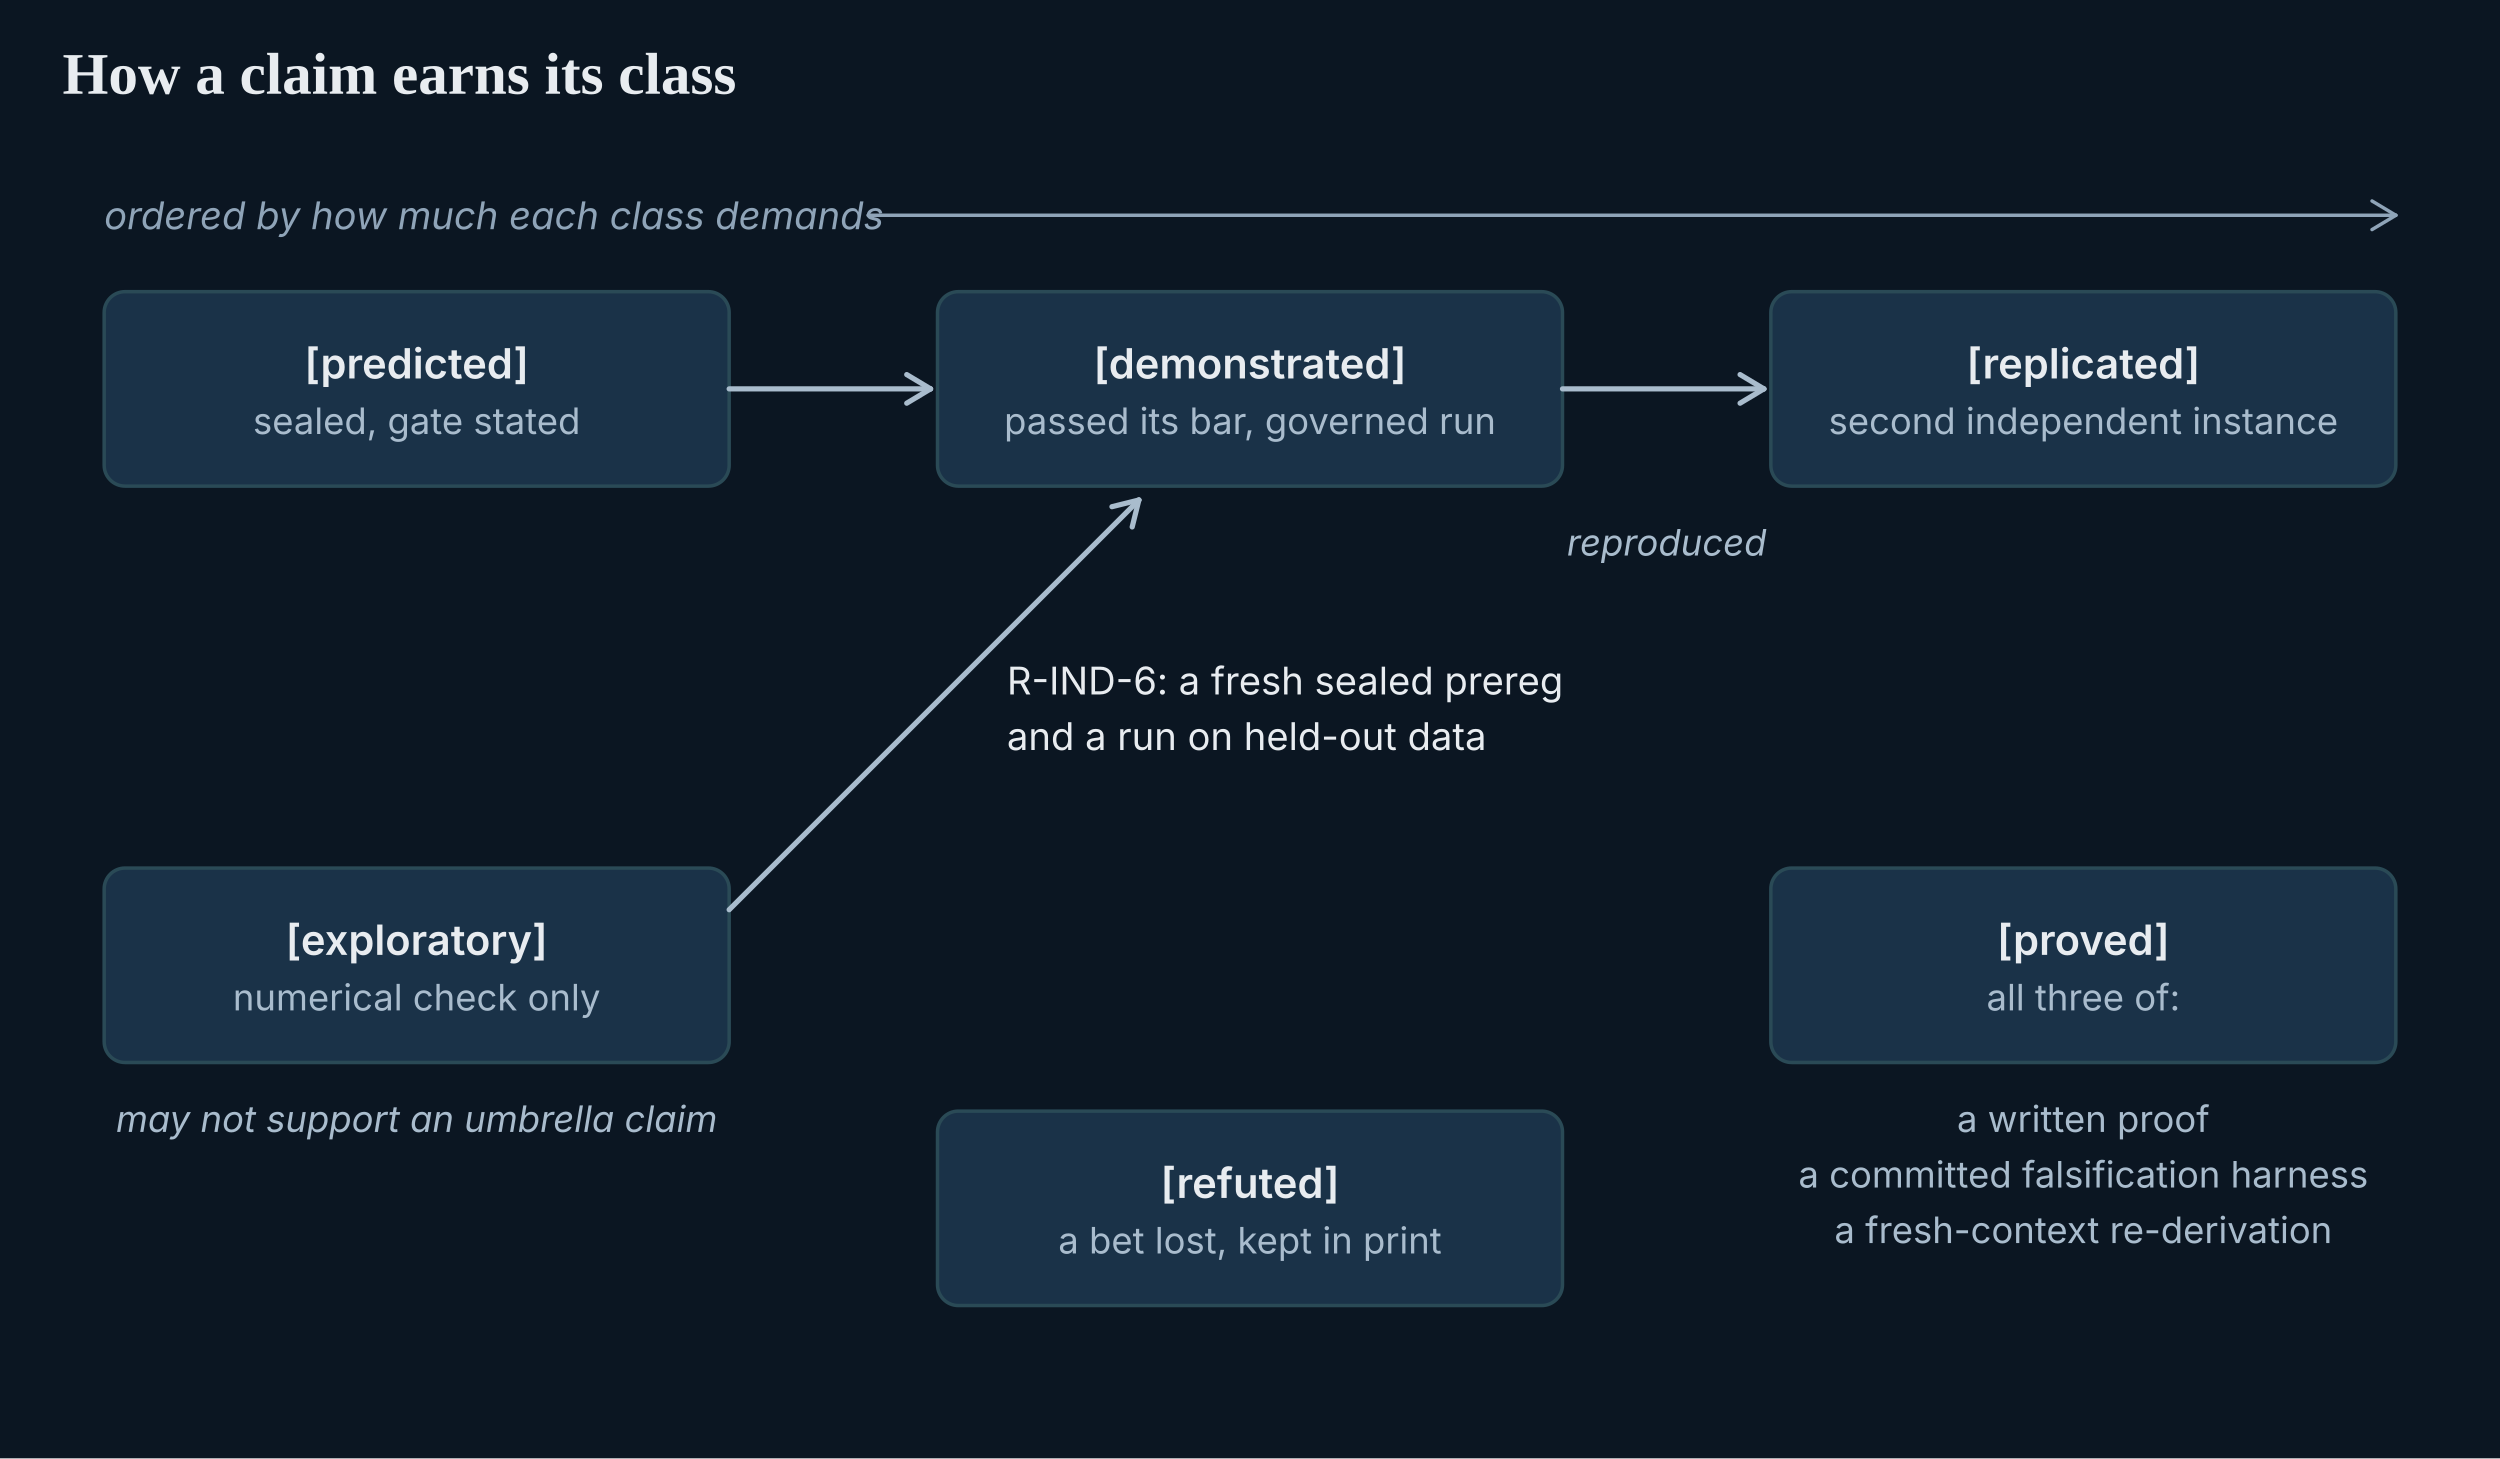
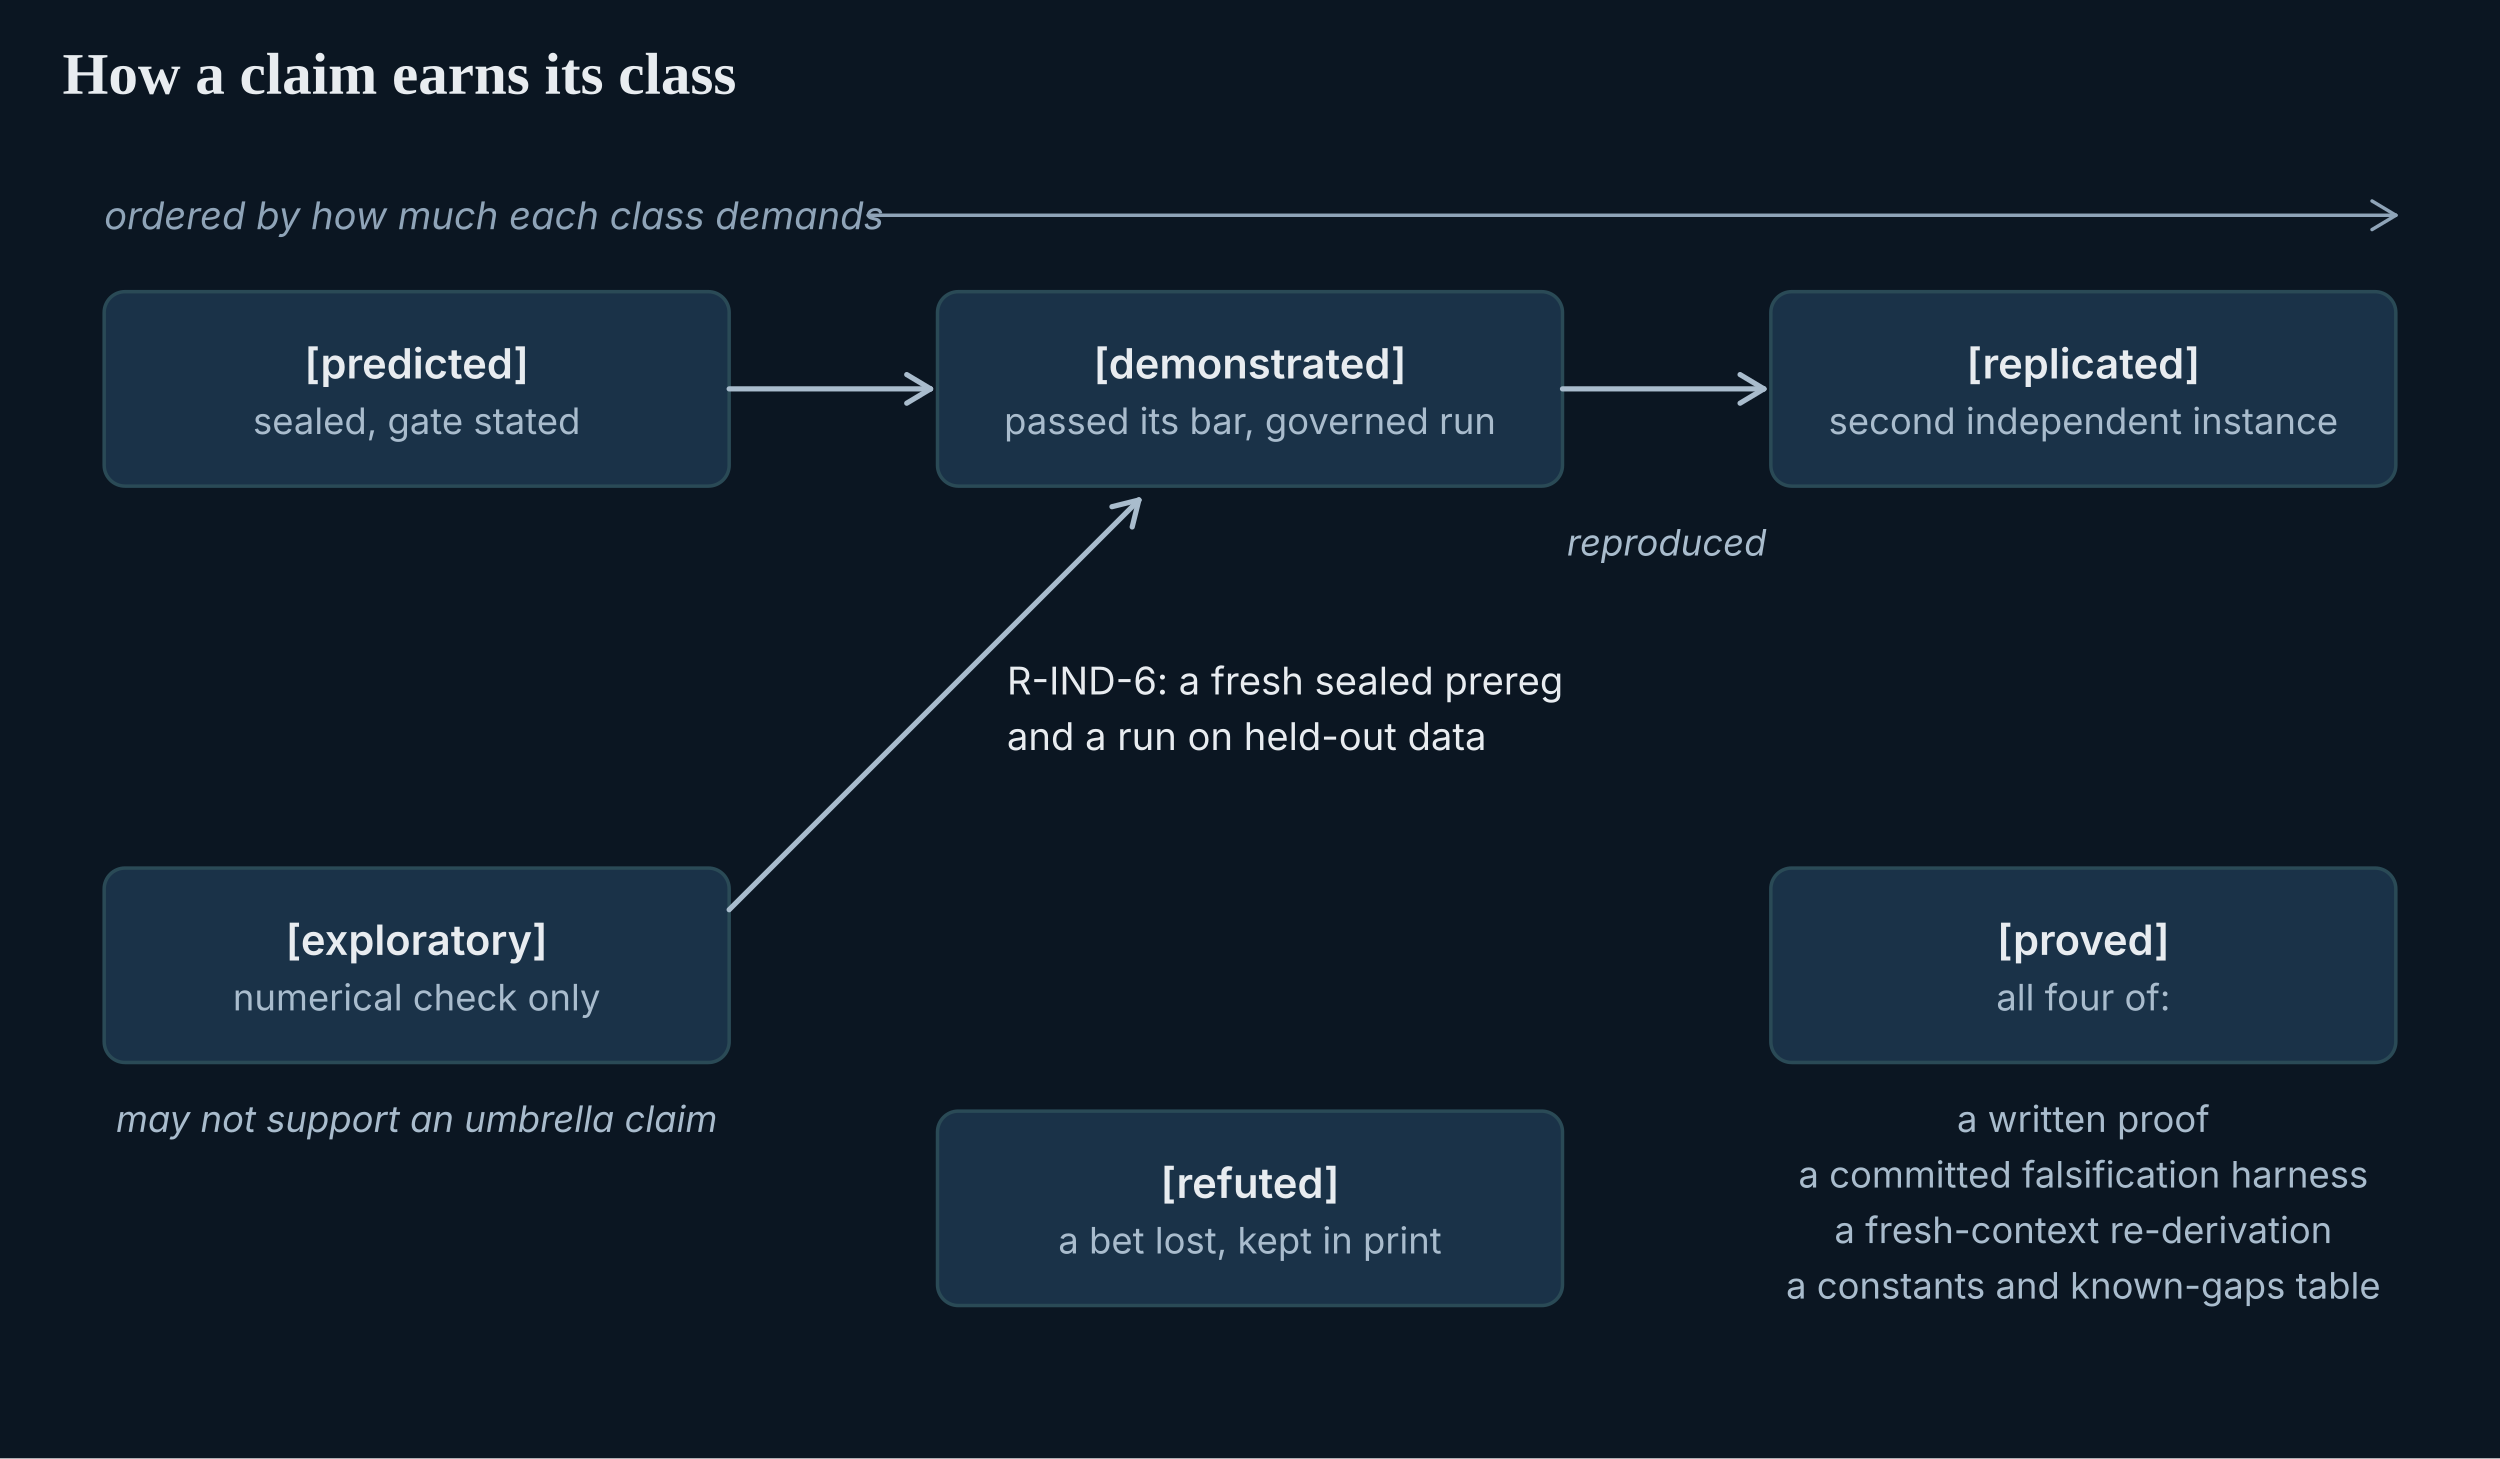
<svg xmlns="http://www.w3.org/2000/svg" width="720" height="420" viewBox="0 0 720 420" role="img" aria-label="How a claim earns its class">
  <rect width="100%" height="100%" fill="#0b1622" />
  <text x="18" y="27" font-family="'Crimson Pro', Georgia, 'Times New Roman', serif" font-size="17" font-weight="600" fill="#e8ecf0">How a claim earns its class</text>
  <text x="30.00" y="66.00" font-family="Inter, -apple-system, 'Segoe UI', Helvetica, Arial, sans-serif" font-size="11" fill="#8fa4b8" text-anchor="start" font-weight="normal" font-style="italic">ordered by how much each class demands</text>
  <line x1="250.00" y1="62.00" x2="690.00" y2="62.00" stroke="#8fa4b8" stroke-width="1" stroke-linecap="round" stroke-opacity="1.0" />
  <line x1="690.00" y1="62.00" x2="683.14" y2="66.12" stroke="#8fa4b8" stroke-width="1" stroke-linecap="round" stroke-opacity="1.0" />
  <line x1="690.00" y1="62.00" x2="683.14" y2="57.88" stroke="#8fa4b8" stroke-width="1" stroke-linecap="round" stroke-opacity="1.0" />
  <rect x="30.00" y="84.00" width="180.00" height="56.00" rx="6" fill="#1a3248" stroke="#2a4a56" stroke-width="1" />
  <text x="120.00" y="109.00" font-family="Inter, -apple-system, 'Segoe UI', Helvetica, Arial, sans-serif" font-size="12" fill="#e8ecf0" text-anchor="middle" font-weight="600">[predicted]</text>
  <text x="120.00" y="125.00" font-family="Inter, -apple-system, 'Segoe UI', Helvetica, Arial, sans-serif" font-size="10.5" fill="#a9bccd" text-anchor="middle" font-weight="normal">sealed, gate stated</text>
  <rect x="270.00" y="84.00" width="180.00" height="56.00" rx="6" fill="#1a3248" stroke="#2a4a56" stroke-width="1" />
  <text x="360.00" y="109.00" font-family="Inter, -apple-system, 'Segoe UI', Helvetica, Arial, sans-serif" font-size="12" fill="#e8ecf0" text-anchor="middle" font-weight="600">[demonstrated]</text>
  <text x="360.00" y="125.00" font-family="Inter, -apple-system, 'Segoe UI', Helvetica, Arial, sans-serif" font-size="10.5" fill="#a9bccd" text-anchor="middle" font-weight="normal">passed its bar, governed run</text>
  <rect x="510.00" y="84.00" width="180.00" height="56.00" rx="6" fill="#1a3248" stroke="#2a4a56" stroke-width="1" />
  <text x="600.00" y="109.00" font-family="Inter, -apple-system, 'Segoe UI', Helvetica, Arial, sans-serif" font-size="12" fill="#e8ecf0" text-anchor="middle" font-weight="600">[replicated]</text>
  <text x="600.00" y="125.00" font-family="Inter, -apple-system, 'Segoe UI', Helvetica, Arial, sans-serif" font-size="10.5" fill="#a9bccd" text-anchor="middle" font-weight="normal">second independent instance</text>
  <line x1="210.00" y1="112.00" x2="268.00" y2="112.00" stroke="#a9bccd" stroke-width="1.5" stroke-linecap="round" stroke-opacity="1.0" />
  <line x1="268.00" y1="112.00" x2="261.14" y2="116.12" stroke="#a9bccd" stroke-width="1.5" stroke-linecap="round" stroke-opacity="1.0" />
  <line x1="268.00" y1="112.00" x2="261.14" y2="107.88" stroke="#a9bccd" stroke-width="1.5" stroke-linecap="round" stroke-opacity="1.0" />
  <line x1="450.00" y1="112.00" x2="508.00" y2="112.00" stroke="#a9bccd" stroke-width="1.5" stroke-linecap="round" stroke-opacity="1.0" />
  <line x1="508.00" y1="112.00" x2="501.14" y2="116.12" stroke="#a9bccd" stroke-width="1.5" stroke-linecap="round" stroke-opacity="1.0" />
  <line x1="508.00" y1="112.00" x2="501.14" y2="107.88" stroke="#a9bccd" stroke-width="1.5" stroke-linecap="round" stroke-opacity="1.0" />
  <text x="480.00" y="160.00" font-family="Inter, -apple-system, 'Segoe UI', Helvetica, Arial, sans-serif" font-size="10.5" fill="#a9bccd" text-anchor="middle" font-weight="normal" font-style="italic">reproduced</text>
  <rect x="30.00" y="250.00" width="180.00" height="56.00" rx="6" fill="#1a3248" stroke="#2a4a56" stroke-width="1" />
  <text x="120.00" y="275.00" font-family="Inter, -apple-system, 'Segoe UI', Helvetica, Arial, sans-serif" font-size="12" fill="#e8ecf0" text-anchor="middle" font-weight="600">[exploratory]</text>
  <text x="120.00" y="291.00" font-family="Inter, -apple-system, 'Segoe UI', Helvetica, Arial, sans-serif" font-size="10.5" fill="#a9bccd" text-anchor="middle" font-weight="normal">numerical check only</text>
  <text x="120.00" y="326.00" font-family="Inter, -apple-system, 'Segoe UI', Helvetica, Arial, sans-serif" font-size="10.5" fill="#a9bccd" text-anchor="middle" font-weight="normal" font-style="italic">may not support an umbrella claim</text>
  <line x1="210.00" y1="262.00" x2="328.00" y2="144.00" stroke="#a9bccd" stroke-width="1.5" stroke-linecap="round" stroke-opacity="1.0" />
  <line x1="328.00" y1="144.00" x2="326.07" y2="151.76" stroke="#a9bccd" stroke-width="1.5" stroke-linecap="round" stroke-opacity="1.0" />
  <line x1="328.00" y1="144.00" x2="320.24" y2="145.93" stroke="#a9bccd" stroke-width="1.5" stroke-linecap="round" stroke-opacity="1.0" />
  <text x="290.00" y="200.00" font-family="Inter, -apple-system, 'Segoe UI', Helvetica, Arial, sans-serif" font-size="11" fill="#e8ecf0" text-anchor="start" font-weight="normal">R-IND-6: a fresh sealed prereg</text>
  <text x="290.00" y="216.00" font-family="Inter, -apple-system, 'Segoe UI', Helvetica, Arial, sans-serif" font-size="11" fill="#e8ecf0" text-anchor="start" font-weight="normal">and a run on held-out data</text>
  <rect x="510.00" y="250.00" width="180.00" height="56.00" rx="6" fill="#1a3248" stroke="#2a4a56" stroke-width="1" />
  <text x="600.00" y="275.00" font-family="Inter, -apple-system, 'Segoe UI', Helvetica, Arial, sans-serif" font-size="12" fill="#e8ecf0" text-anchor="middle" font-weight="600">[proved]</text>
-   <text x="600.00" y="291.00" font-family="Inter, -apple-system, 'Segoe UI', Helvetica, Arial, sans-serif" font-size="10.5" fill="#a9bccd" text-anchor="middle" font-weight="normal">all three of:</text>
+   <text x="600.00" y="291.00" font-family="Inter, -apple-system, 'Segoe UI', Helvetica, Arial, sans-serif" font-size="10.5" fill="#a9bccd" text-anchor="middle" font-weight="normal">all four of:</text>
  <text x="600.00" y="326.00" font-family="Inter, -apple-system, 'Segoe UI', Helvetica, Arial, sans-serif" font-size="10.5" fill="#a9bccd" text-anchor="middle" font-weight="normal">a written proof</text>
  <text x="600.00" y="342.00" font-family="Inter, -apple-system, 'Segoe UI', Helvetica, Arial, sans-serif" font-size="10.5" fill="#a9bccd" text-anchor="middle" font-weight="normal">a committed falsification harness</text>
  <text x="600.00" y="358.00" font-family="Inter, -apple-system, 'Segoe UI', Helvetica, Arial, sans-serif" font-size="10.5" fill="#a9bccd" text-anchor="middle" font-weight="normal">a fresh-context re-derivation</text>
+   <text x="600.00" y="374.00" font-family="Inter, -apple-system, 'Segoe UI', Helvetica, Arial, sans-serif" font-size="10.5" fill="#a9bccd" text-anchor="middle" font-weight="normal">a constants and known-gaps table</text>
  <rect x="270.00" y="320.00" width="180.00" height="56.00" rx="6" fill="#1a3248" stroke="#2a4a56" stroke-width="1" />
  <text x="360.00" y="345.00" font-family="Inter, -apple-system, 'Segoe UI', Helvetica, Arial, sans-serif" font-size="12" fill="#e8ecf0" text-anchor="middle" font-weight="600">[refuted]</text>
  <text x="360.00" y="361.00" font-family="Inter, -apple-system, 'Segoe UI', Helvetica, Arial, sans-serif" font-size="10.5" fill="#a9bccd" text-anchor="middle" font-weight="normal">a bet lost, kept in print</text>
</svg>
